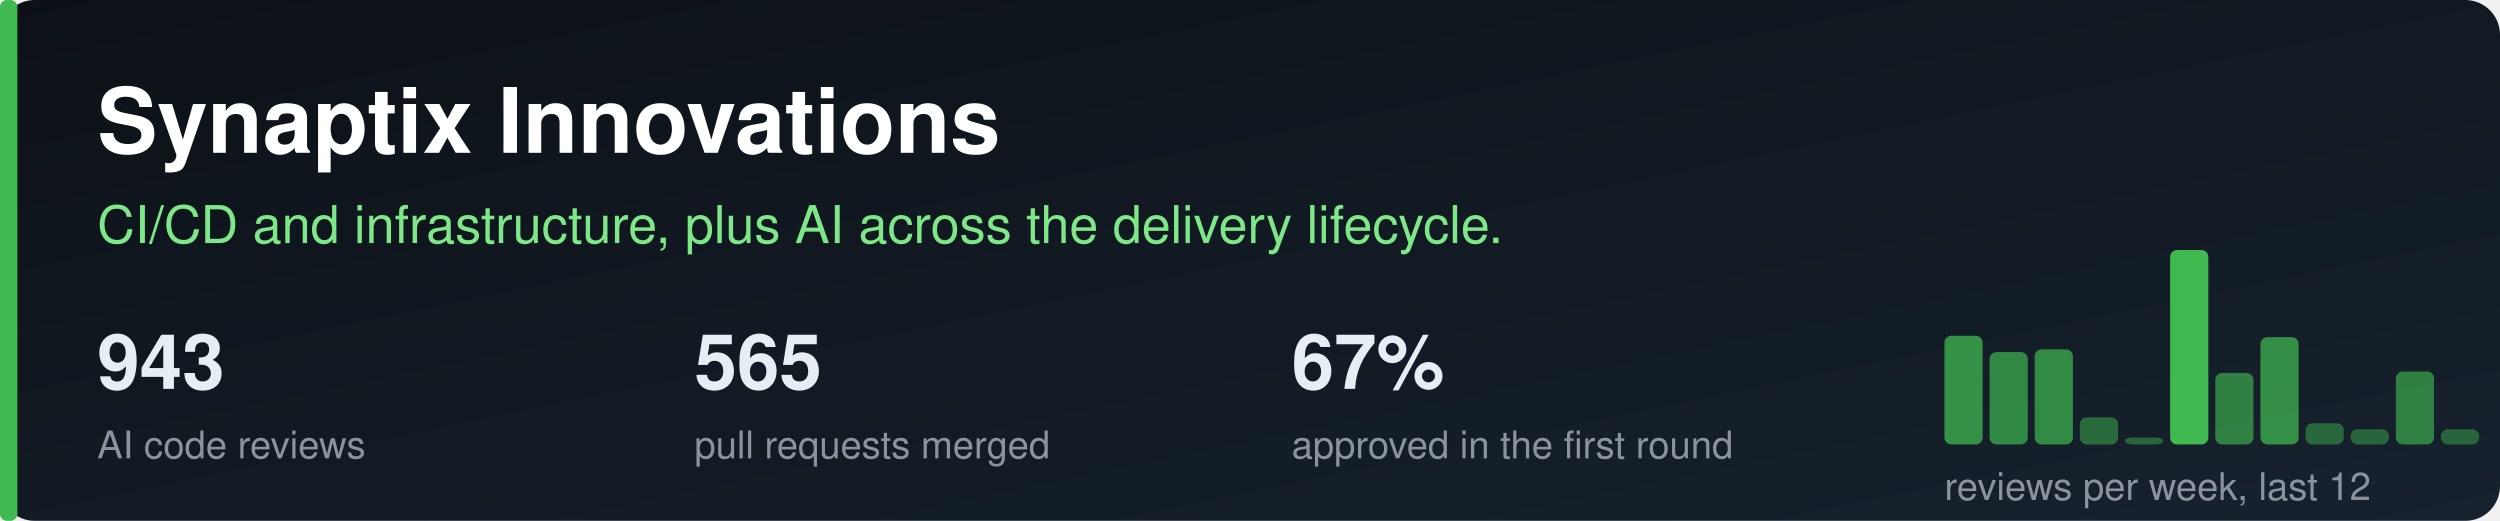
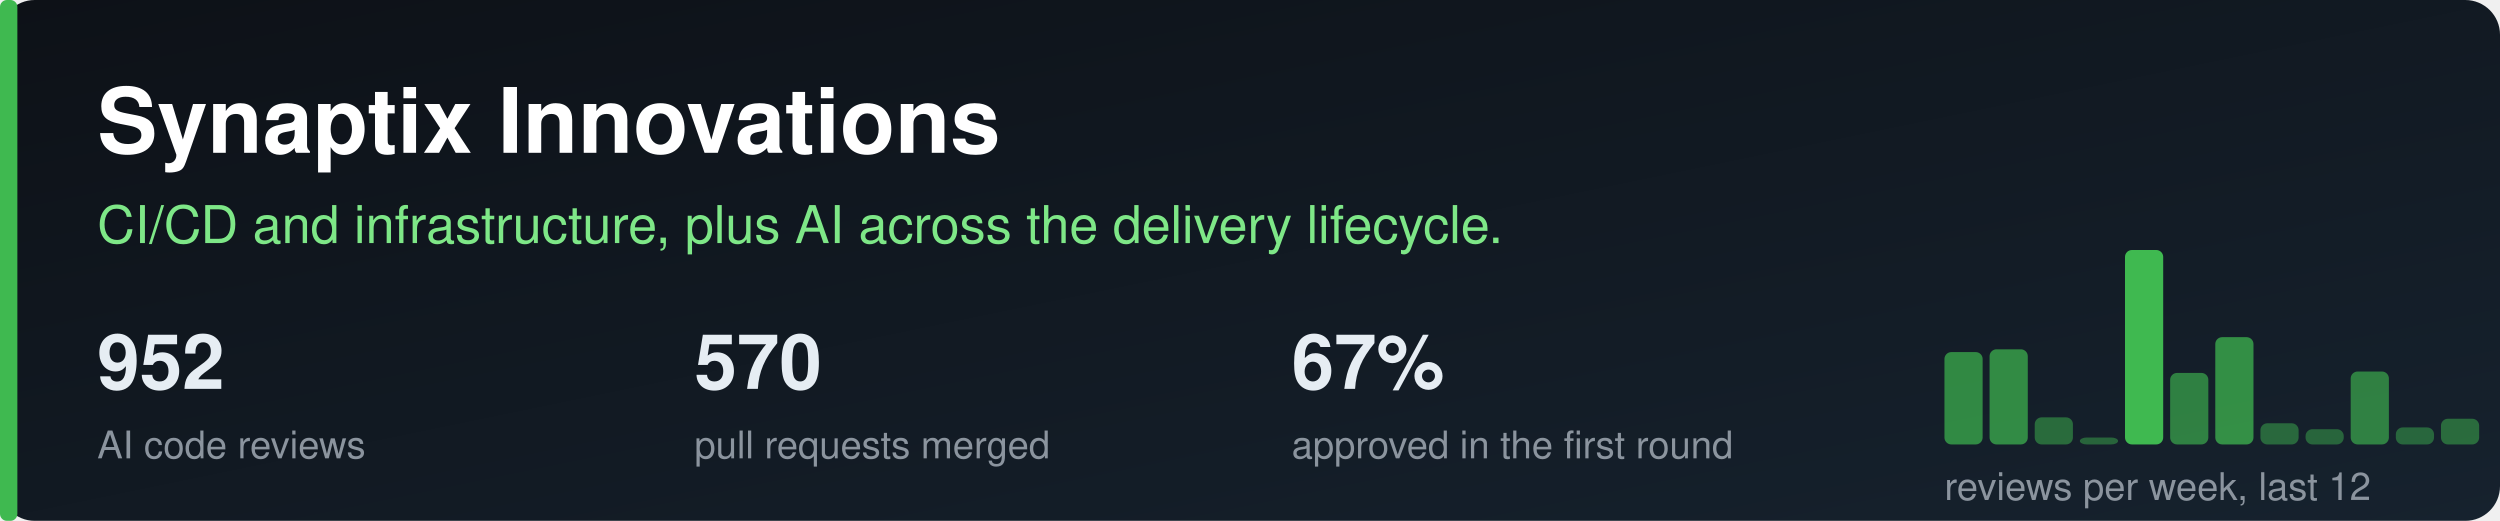
<svg xmlns="http://www.w3.org/2000/svg" width="720" height="150" viewBox="0 0 720 150" role="img" aria-label="Synaptix Innovations">
  <defs>
    <linearGradient id="g" x1="0" y1="0" x2="1" y2="1">
      <stop offset="0" stop-color="#0d1117" />
      <stop offset="1" stop-color="#16222e" />
    </linearGradient>
  </defs>
  <style>text{font-family:-apple-system,Segoe UI,Helvetica,Arial,sans-serif}.n{font-size:22px;font-weight:600;fill:#e6edf3}.l{font-size:11px;fill:#8b949e}</style>
  <rect width="720" height="150" rx="10" fill="url(#g)" />
  <rect x="0" y="0" width="5" height="150" rx="2" fill="#3fb950" />
  <text x="28" y="44" font-size="26" font-weight="700" fill="#ffffff">Synaptix Innovations</text>
  <text x="28" y="70" font-size="15" fill="#7ee787">CI/CD and infrastructure, plus AI across the delivery lifecycle.</text>
-   <text class="n" x="28" y="112">943</text>
+   <text class="n" x="28" y="112">952</text>
  <text class="l" x="28" y="132">AI code reviews</text>
-   <text class="n" x="200" y="112">565</text>
+   <text class="n" x="200" y="112">570</text>
  <text class="l" x="200" y="132">pull requests merged</text>
  <text class="n" x="372" y="112">67%</text>
  <text class="l" x="372" y="132">approved in the first round</text>
-   <rect x="560" y="96.7" width="11" height="31.3" rx="2" fill="#3fb950" opacity="0.74" />
-   <rect x="573" y="101.4" width="11" height="26.6" rx="2" fill="#3fb950" opacity="0.69" />
-   <rect x="586" y="100.6" width="11" height="27.4" rx="2" fill="#3fb950" opacity="0.70" />
-   <rect x="599" y="120.2" width="11" height="7.8" rx="2" fill="#3fb950" opacity="0.49" />
-   <rect x="612" y="126.0" width="11" height="2.0" rx="2" fill="#3fb950" opacity="0.45" />
-   <rect x="625" y="72.0" width="11" height="56.0" rx="2" fill="#3fb950" opacity="1.00" />
-   <rect x="638" y="107.4" width="11" height="20.6" rx="2" fill="#3fb950" opacity="0.63" />
-   <rect x="651" y="97.1" width="11" height="30.9" rx="2" fill="#3fb950" opacity="0.73" />
-   <rect x="664" y="121.9" width="11" height="6.1" rx="2" fill="#3fb950" opacity="0.47" />
-   <rect x="677" y="123.6" width="11" height="4.4" rx="2" fill="#3fb950" opacity="0.45" />
-   <rect x="690" y="107.0" width="11" height="21.0" rx="2" fill="#3fb950" opacity="0.63" />
-   <rect x="703" y="123.6" width="11" height="4.4" rx="2" fill="#3fb950" opacity="0.45" />
+   <rect x="560" y="101.4" width="11" height="26.6" rx="2" fill="#3fb950" opacity="0.69" />
+   <rect x="573" y="100.6" width="11" height="27.4" rx="2" fill="#3fb950" opacity="0.70" />
+   <rect x="586" y="120.2" width="11" height="7.8" rx="2" fill="#3fb950" opacity="0.49" />
+   <rect x="599" y="126.0" width="11" height="2.0" rx="2" fill="#3fb950" opacity="0.45" />
+   <rect x="612" y="72.0" width="11" height="56.0" rx="2" fill="#3fb950" opacity="1.00" />
+   <rect x="625" y="107.4" width="11" height="20.6" rx="2" fill="#3fb950" opacity="0.63" />
+   <rect x="638" y="97.1" width="11" height="30.9" rx="2" fill="#3fb950" opacity="0.73" />
+   <rect x="651" y="121.9" width="11" height="6.1" rx="2" fill="#3fb950" opacity="0.47" />
+   <rect x="664" y="123.6" width="11" height="4.4" rx="2" fill="#3fb950" opacity="0.45" />
+   <rect x="677" y="107.0" width="11" height="21.0" rx="2" fill="#3fb950" opacity="0.63" />
+   <rect x="690" y="123.1" width="11" height="4.9" rx="2" fill="#3fb950" opacity="0.46" />
+   <rect x="703" y="120.6" width="11" height="7.4" rx="2" fill="#3fb950" opacity="0.49" />
  <text class="l" x="560" y="144">reviews per week, last 12</text>
</svg>
